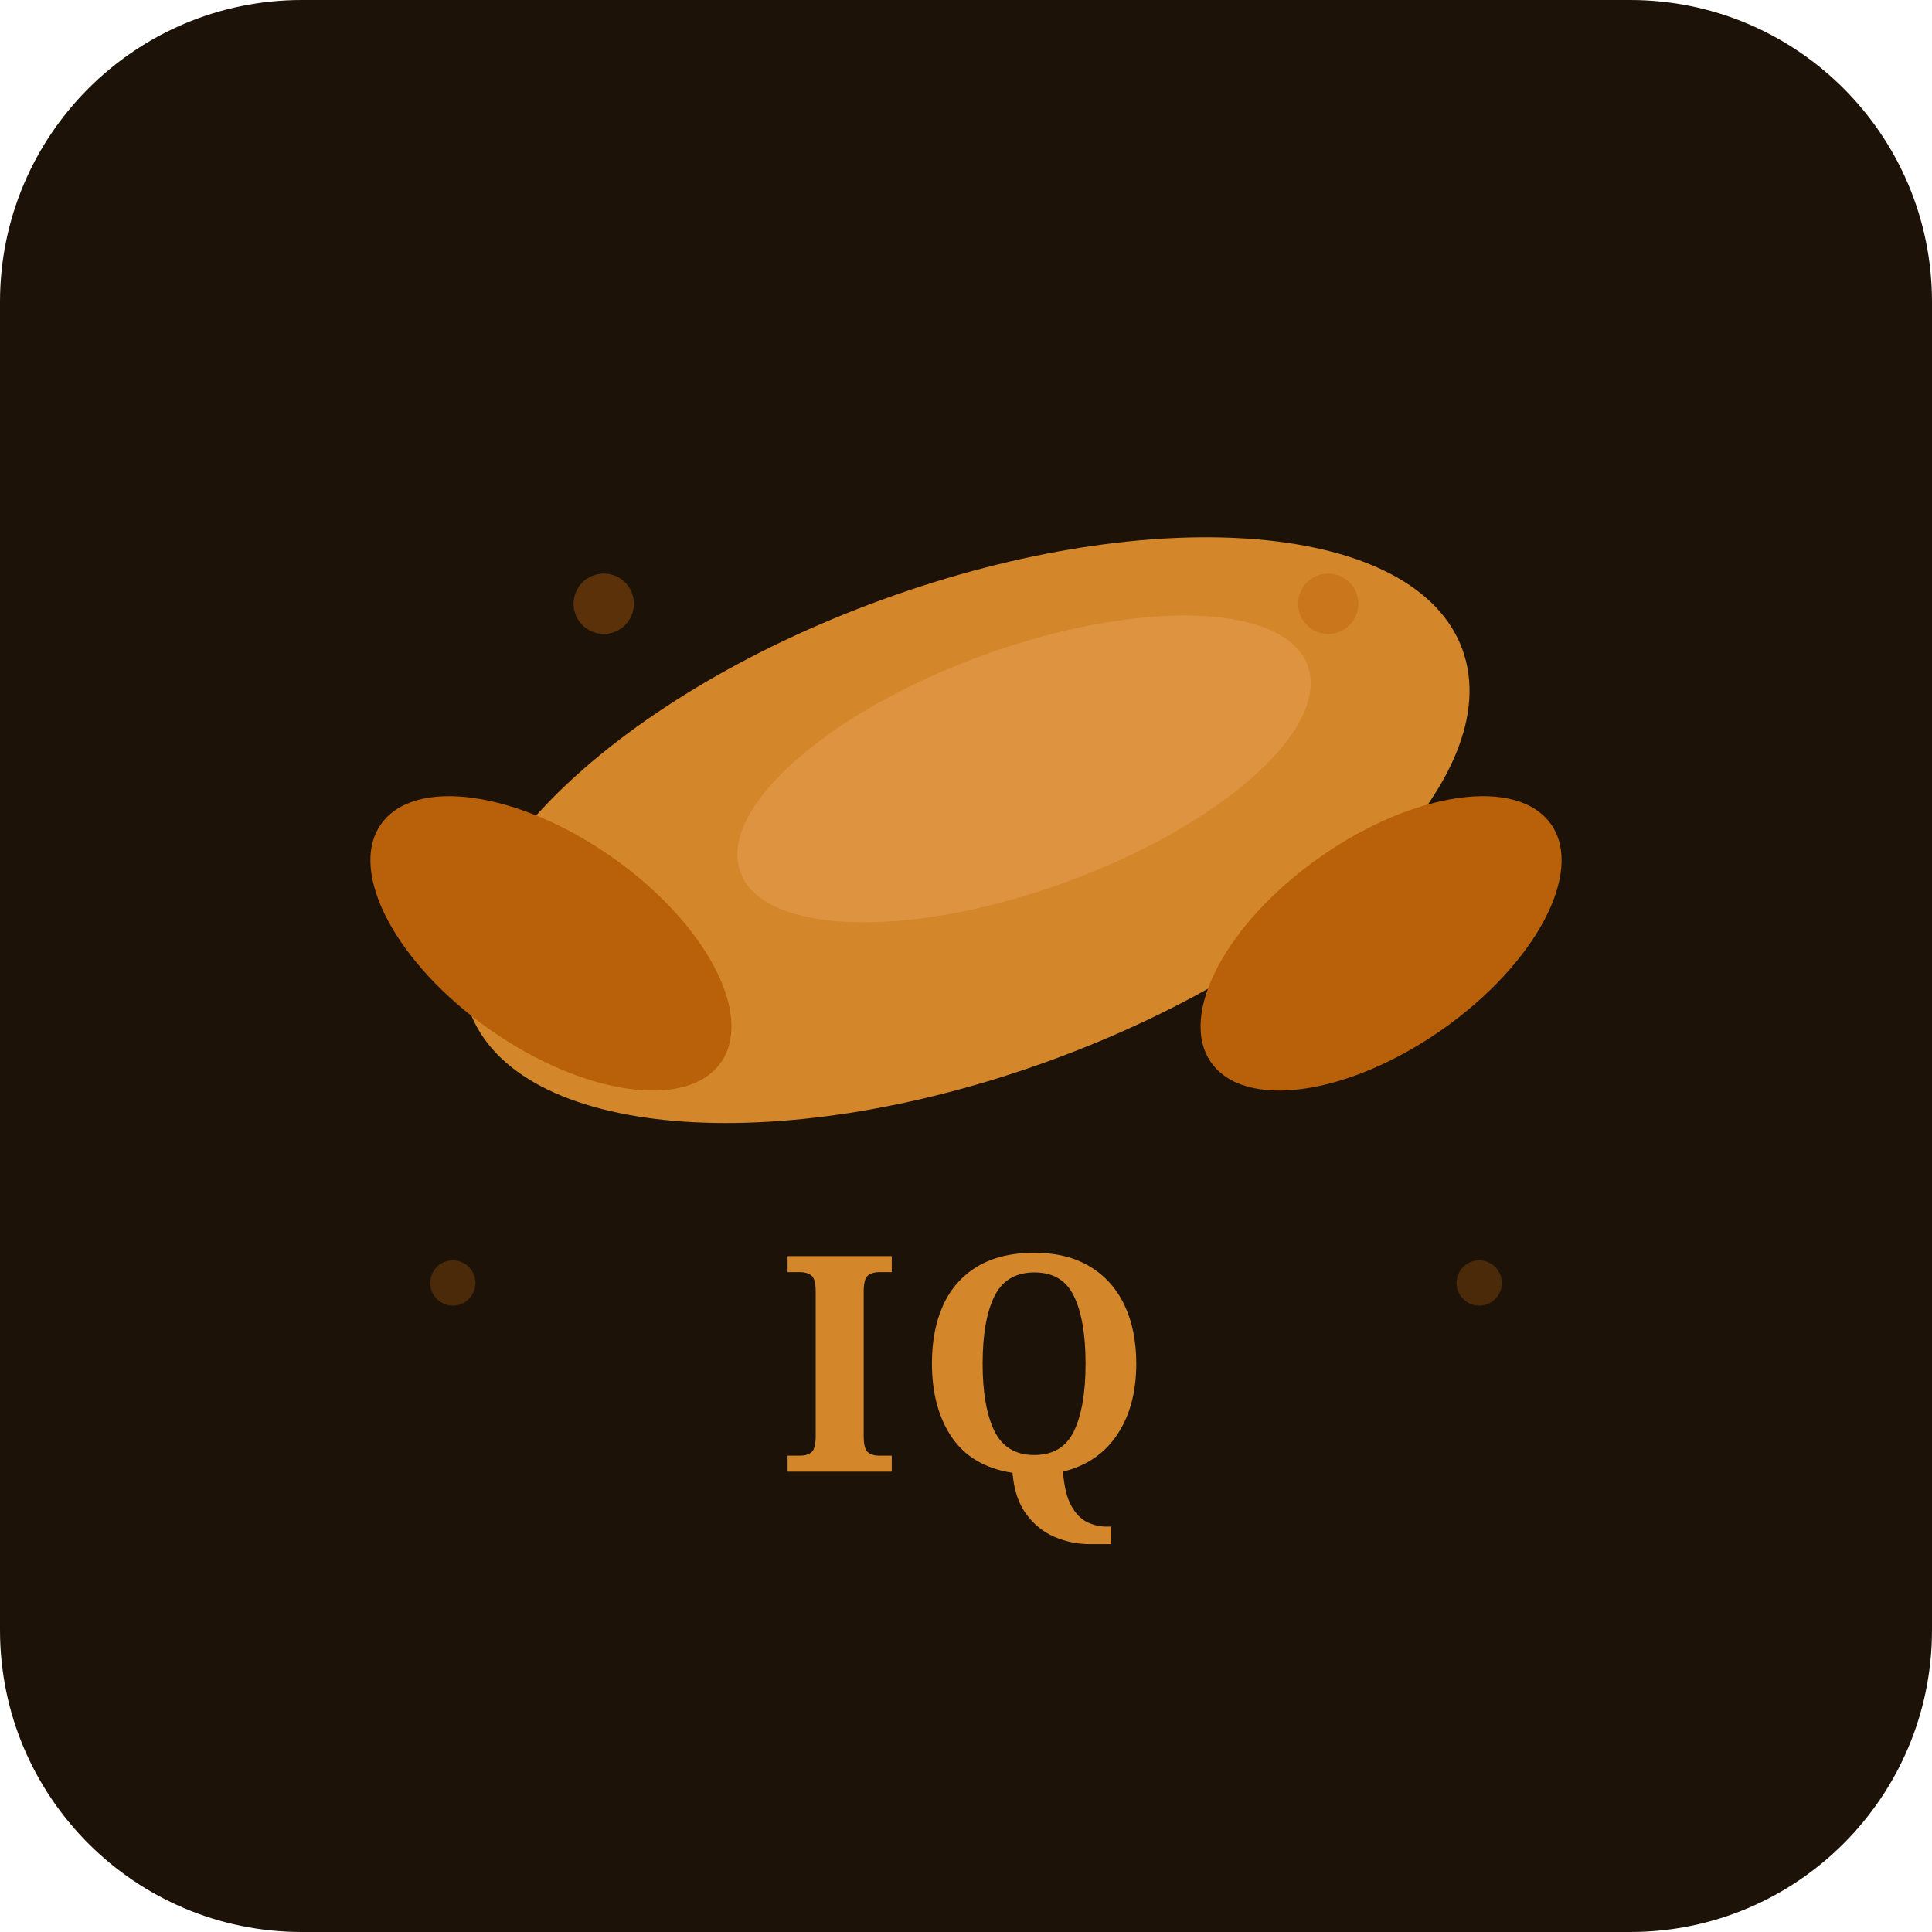
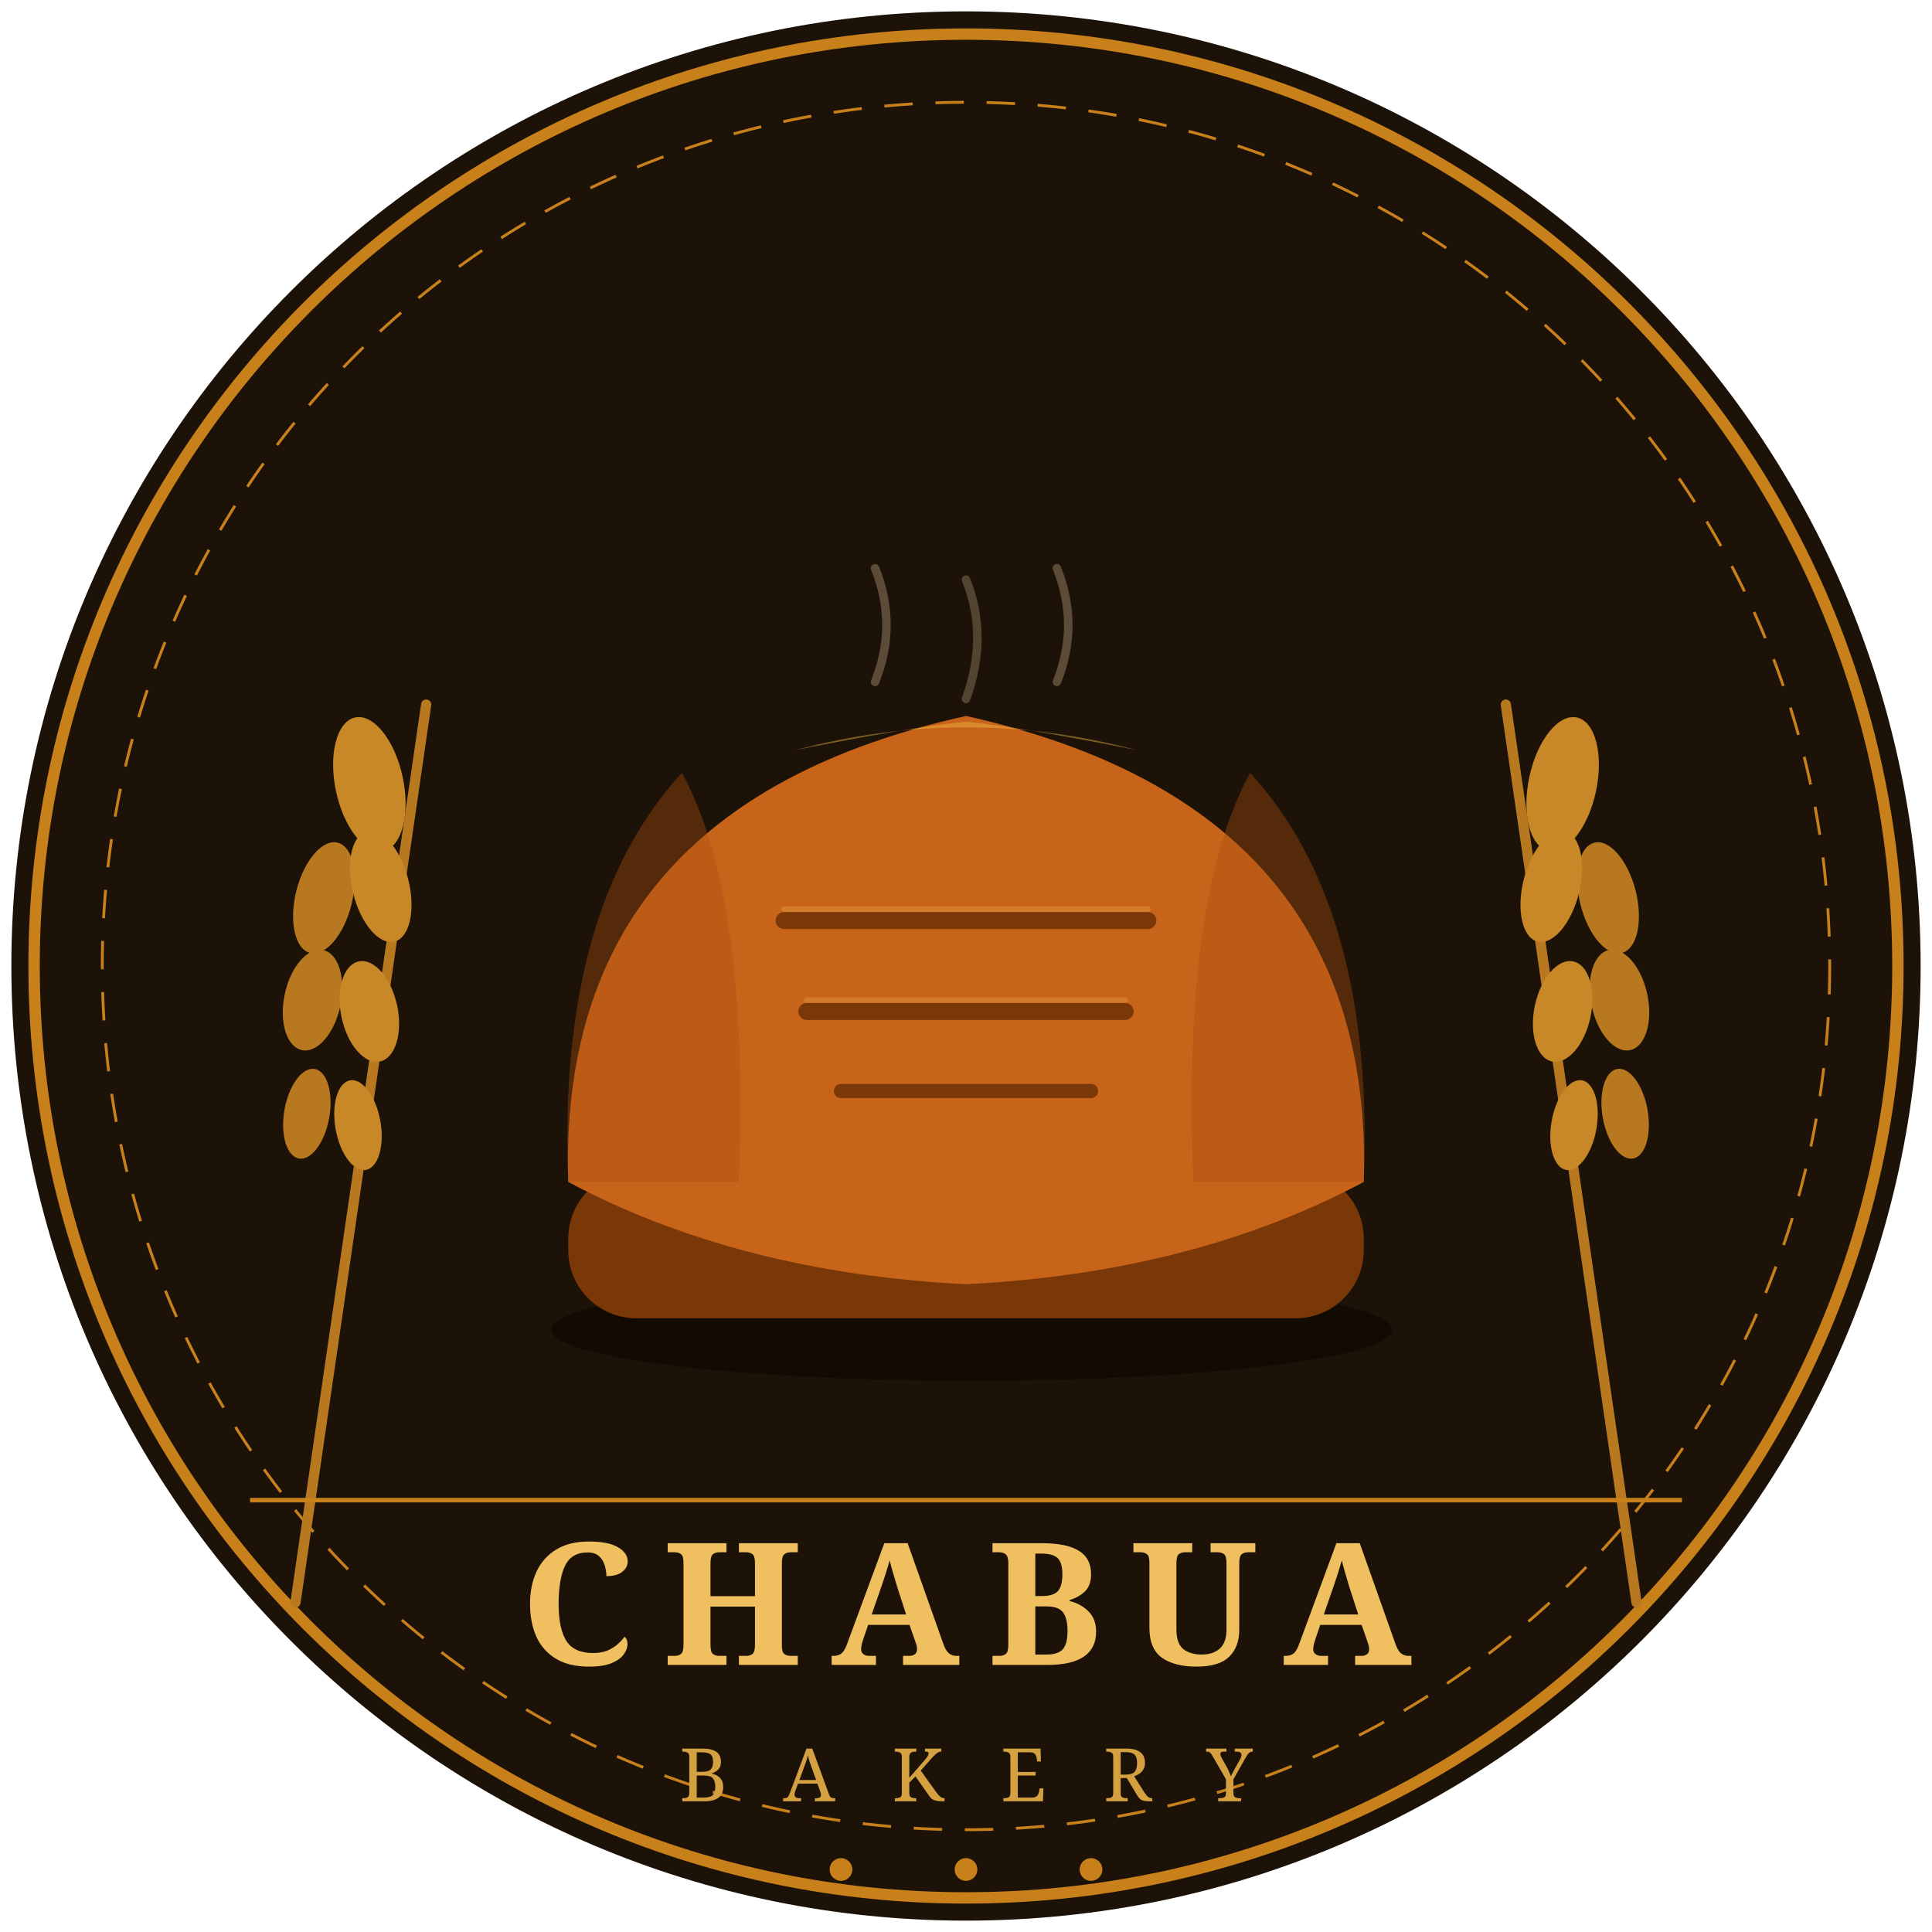
- <svg xmlns="http://www.w3.org/2000/svg" viewBox="0 0 512 512">
-   <rect width="512" height="512" rx="80" fill="#1c1208" />
-   <g transform="translate(256,220)">
-     <ellipse cx="0" cy="0" rx="140" ry="65" fill="#d4862a" transform="rotate(-20)" />
-     <ellipse cx="-110" cy="30" rx="55" ry="28" fill="#b8600a" transform="rotate(35,-110,30)" />
-     <ellipse cx="110" cy="30" rx="55" ry="28" fill="#b8600a" transform="rotate(-35,110,30)" />
-     <ellipse cx="20" cy="-10" rx="80" ry="32" fill="#e8a055" opacity="0.5" transform="rotate(-20)" />
-   </g>
-   <text x="256" y="390" font-family="Georgia,serif" font-size="80" font-weight="bold" fill="#d4862a" text-anchor="middle" letter-spacing="4">IQ</text>
-   <circle cx="160" cy="160" r="8" fill="#b8600a" opacity="0.4" />
-   <circle cx="352" cy="160" r="8" fill="#b8600a" opacity="0.4" />
-   <circle cx="120" cy="340" r="6" fill="#b8600a" opacity="0.3" />
-   <circle cx="392" cy="340" r="6" fill="#b8600a" opacity="0.3" />
+ <svg xmlns="http://www.w3.org/2000/svg" viewBox="0 0 340 340">
+   <circle cx="170" cy="170" r="168" fill="#1c1208" />
+   <circle cx="170" cy="170" r="164" fill="none" stroke="#c8801a" stroke-width="2" />
+   <circle cx="170" cy="170" r="152" fill="none" stroke="#c8801a" stroke-width="0.5" stroke-dasharray="5 4" />
+   <line x1="52" y1="282" x2="75" y2="124" stroke="#b87820" stroke-width="1.8" stroke-linecap="round" />
+   <ellipse cx="65" cy="138" rx="6" ry="12" fill="#c88828" transform="rotate(-12,65,138)" />
+   <ellipse cx="57" cy="158" rx="5" ry="10" fill="#b87820" transform="rotate(14,57,158)" />
+   <ellipse cx="67" cy="156" rx="5" ry="10" fill="#c88828" transform="rotate(-14,67,156)" />
+   <ellipse cx="55" cy="176" rx="5" ry="9" fill="#b87820" transform="rotate(12,55,176)" />
+   <ellipse cx="65" cy="178" rx="5" ry="9" fill="#c88828" transform="rotate(-12,65,178)" />
+   <ellipse cx="54" cy="196" rx="4" ry="8" fill="#b87820" transform="rotate(10,54,196)" />
+   <ellipse cx="63" cy="198" rx="4" ry="8" fill="#c88828" transform="rotate(-10,63,198)" />
+   <line x1="288" y1="282" x2="265" y2="124" stroke="#b87820" stroke-width="1.8" stroke-linecap="round" />
+   <ellipse cx="275" cy="138" rx="6" ry="12" fill="#c88828" transform="rotate(12,275,138)" />
+   <ellipse cx="283" cy="158" rx="5" ry="10" fill="#b87820" transform="rotate(-14,283,158)" />
+   <ellipse cx="273" cy="156" rx="5" ry="10" fill="#c88828" transform="rotate(14,273,156)" />
+   <ellipse cx="285" cy="176" rx="5" ry="9" fill="#b87820" transform="rotate(-12,285,176)" />
+   <ellipse cx="275" cy="178" rx="5" ry="9" fill="#c88828" transform="rotate(12,275,178)" />
+   <ellipse cx="286" cy="196" rx="4" ry="8" fill="#b87820" transform="rotate(-10,286,196)" />
+   <ellipse cx="277" cy="198" rx="4" ry="8" fill="#c88828" transform="rotate(10,277,198)" />
+   <ellipse cx="171" cy="234" rx="74" ry="9" fill="#0a0602" opacity="0.6" />
+   <rect x="100" y="206" width="140" height="26" rx="12" fill="#7a3808" />
+   <path d="M 100 208 Q 98 142 170 126 Q 242 142 240 208 Q 210 224 170 226 Q 130 224 100 208 Z" fill="#c8641a" />
+   <path d="M 100 208 Q 98 160 120 136 Q 132 158 130 208 Z" fill="#a84e10" opacity="0.4" />
+   <path d="M 240 208 Q 242 160 220 136 Q 208 158 210 208 Z" fill="#a84e10" opacity="0.4" />
+   <path d="M 140 132 Q 170 124 200 132 Q 180 128 170 127 Q 160 128 140 132 Z" fill="#f0b840" opacity="0.45" />
+   <line x1="138" y1="162" x2="202" y2="162" stroke="#7a3808" stroke-width="3" stroke-linecap="round" />
+   <line x1="142" y1="178" x2="198" y2="178" stroke="#7a3808" stroke-width="3" stroke-linecap="round" />
+   <line x1="148" y1="192" x2="192" y2="192" stroke="#7a3808" stroke-width="2.5" stroke-linecap="round" />
+   <line x1="138" y1="160" x2="202" y2="160" stroke="#e8a040" stroke-width="1" stroke-linecap="round" opacity="0.4" />
+   <line x1="142" y1="176" x2="198" y2="176" stroke="#e8a040" stroke-width="1" stroke-linecap="round" opacity="0.35" />
+   <path d="M 154 120 Q 158 110 154 100" fill="none" stroke="#d4b890" stroke-width="1.5" stroke-linecap="round" opacity="0.35" />
+   <path d="M 170 123 Q 174 112 170 102" fill="none" stroke="#d4b890" stroke-width="1.5" stroke-linecap="round" opacity="0.3" />
+   <path d="M 186 120 Q 190 110 186 100" fill="none" stroke="#d4b890" stroke-width="1.5" stroke-linecap="round" opacity="0.35" />
+   <line x1="44" y1="264" x2="296" y2="264" stroke="#c8801a" stroke-width="0.8" />
+   <text x="170" y="293" font-family="Georgia,serif" font-size="30" font-weight="700" fill="#f0c060" text-anchor="middle" letter-spacing="5">CHABUA</text>
+   <text x="170" y="317" font-family="Georgia,serif" font-size="13" font-weight="400" fill="#d4a040" text-anchor="middle" letter-spacing="10">BAKERY</text>
+   <circle cx="148" cy="329" r="2" fill="#c8801a" />
+   <circle cx="170" cy="329" r="2" fill="#c8801a" />
+   <circle cx="192" cy="329" r="2" fill="#c8801a" />
</svg>
